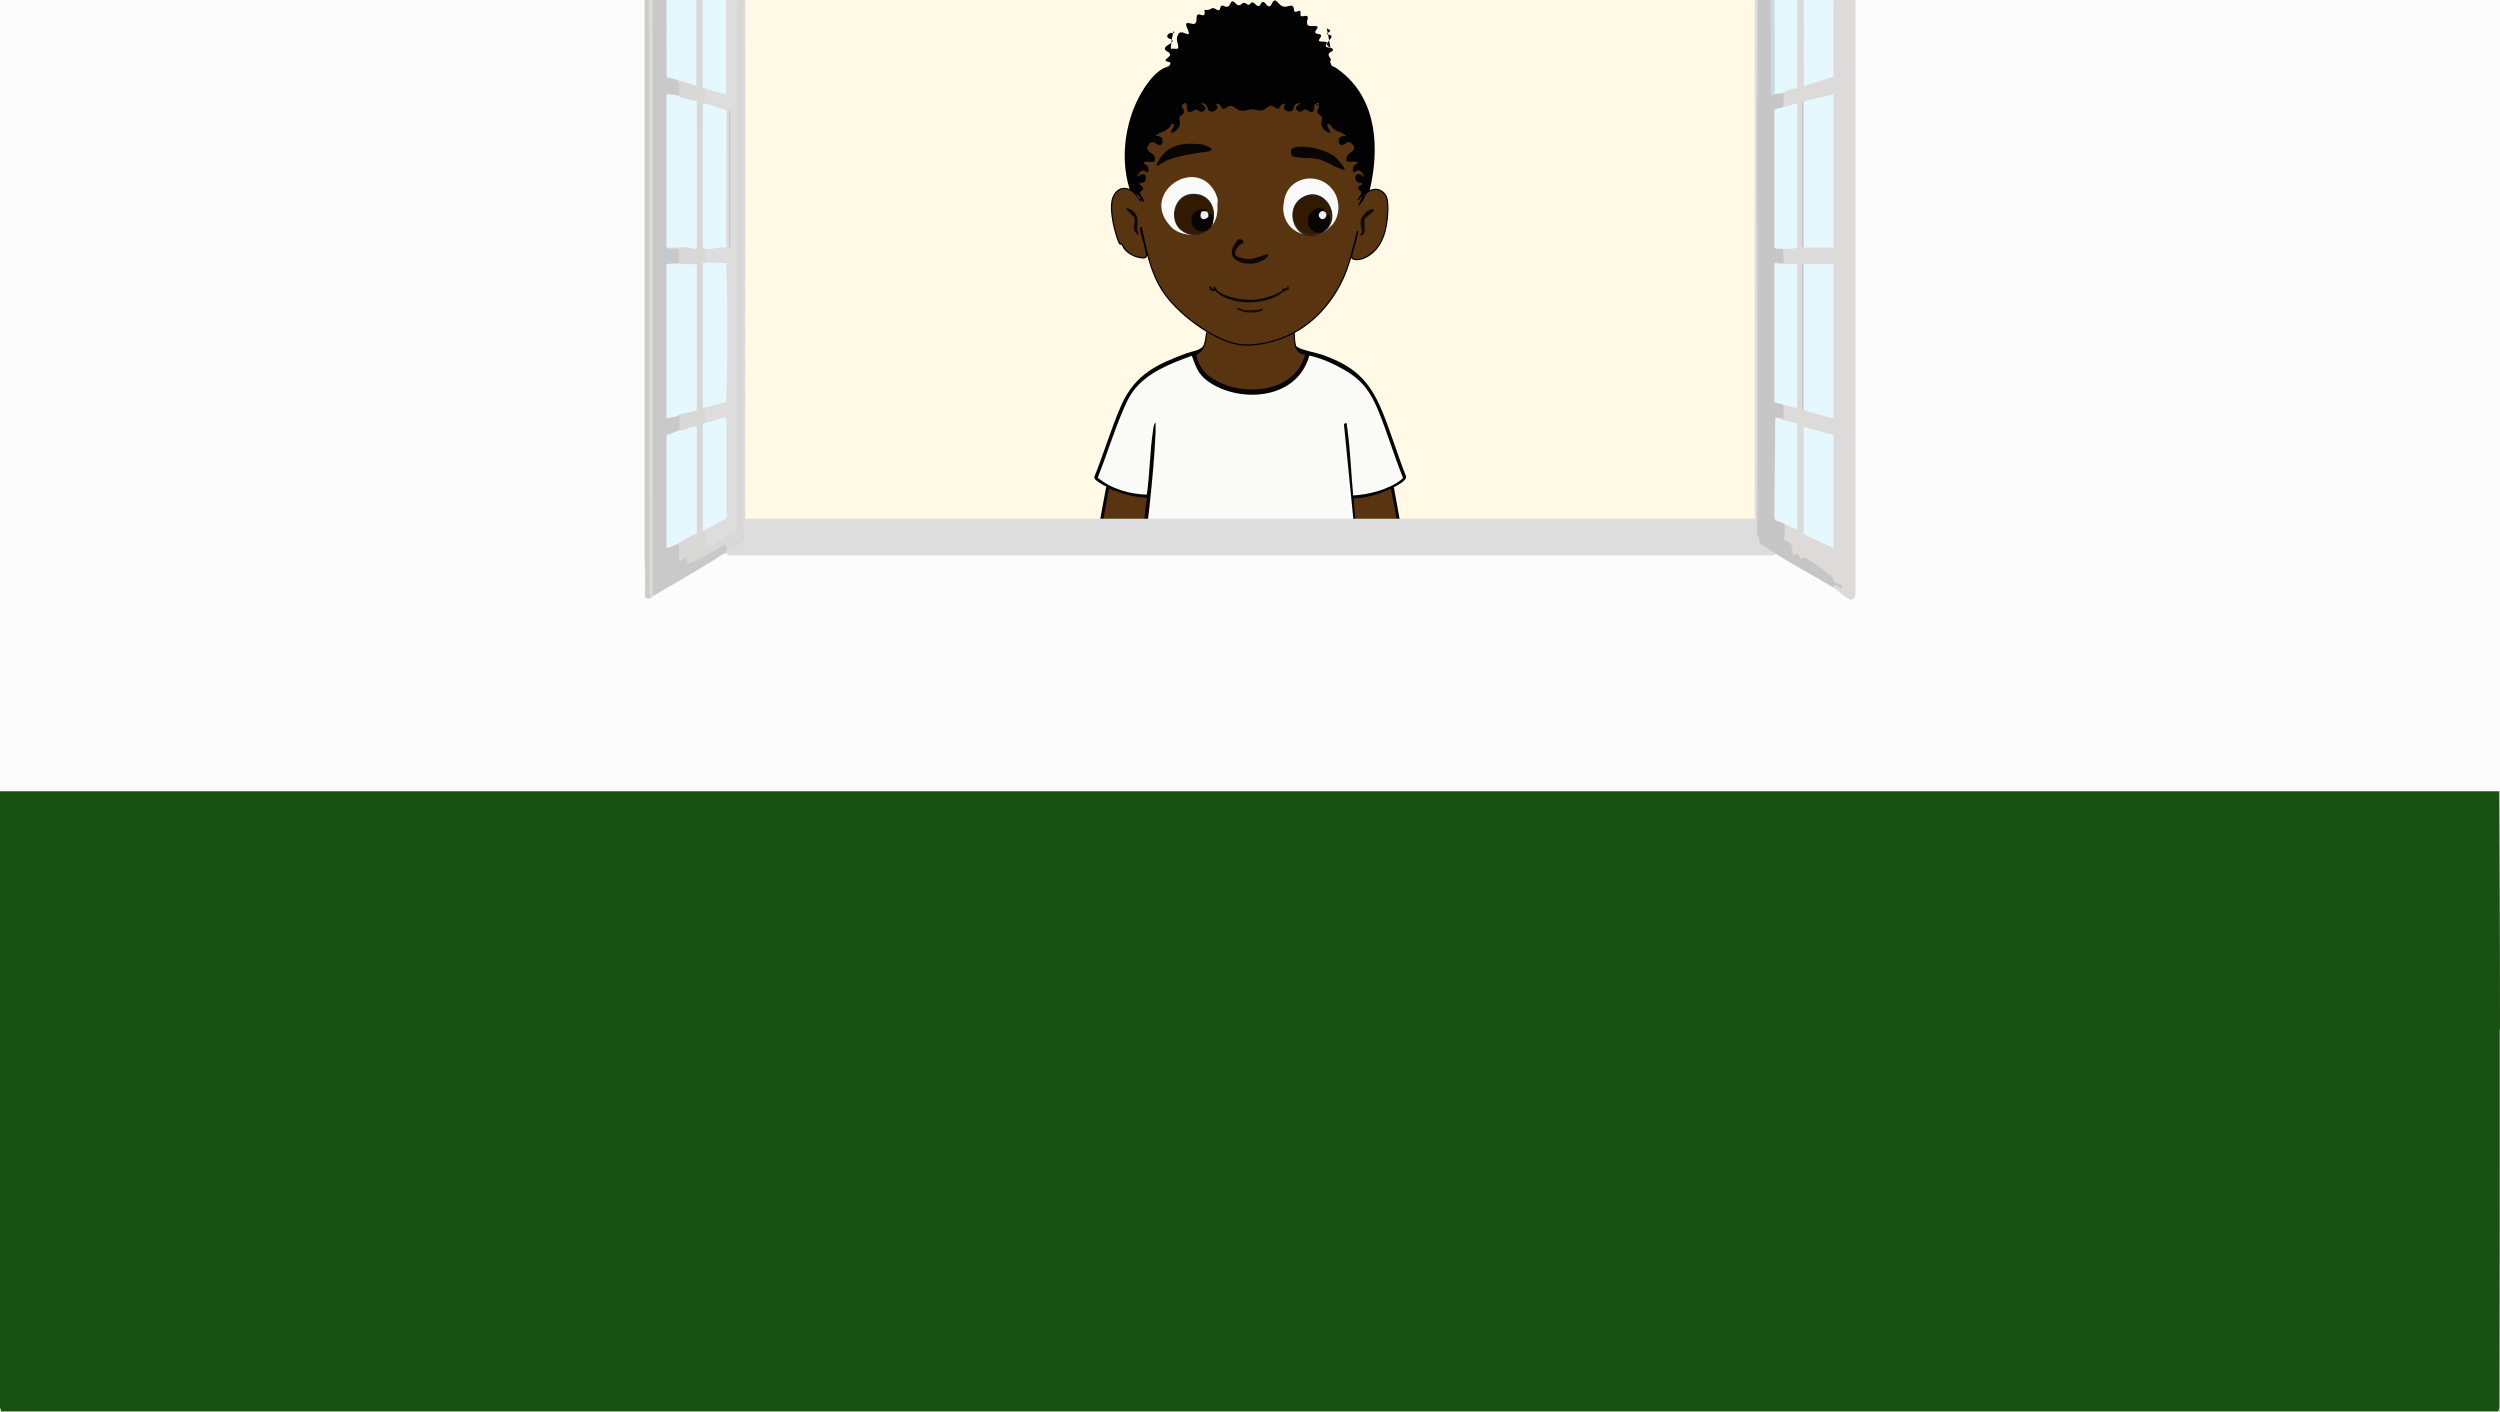
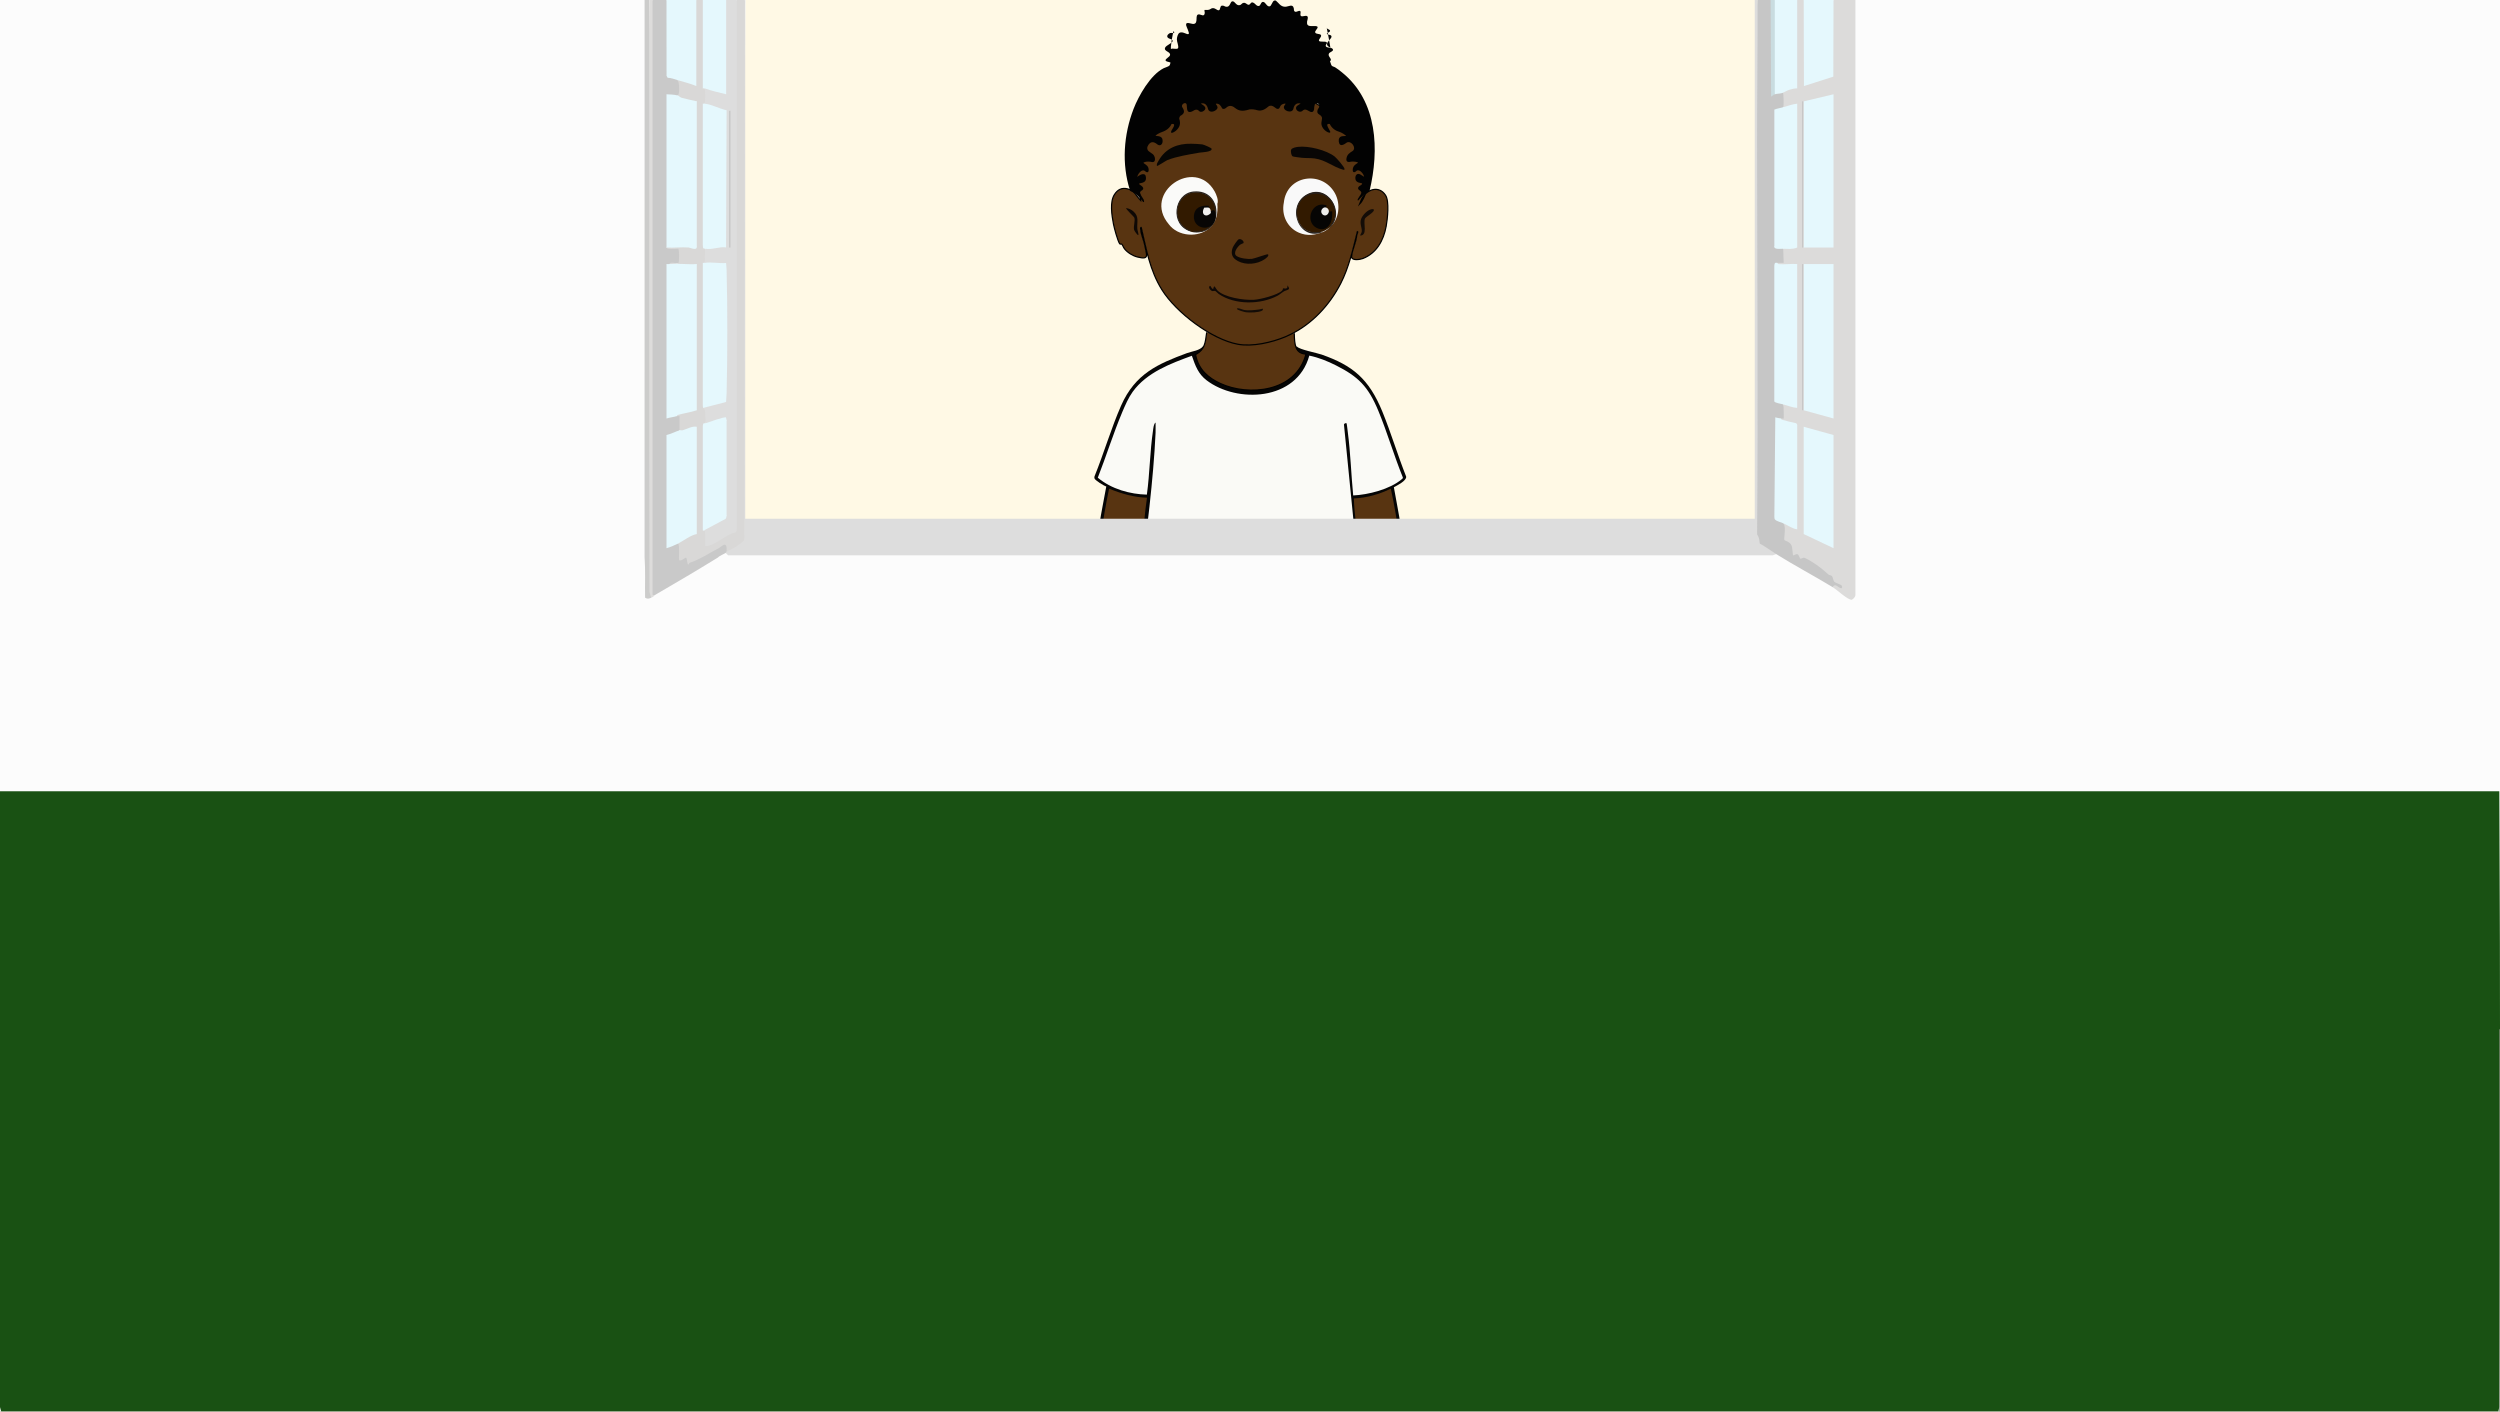
<svg xmlns="http://www.w3.org/2000/svg" id="Ebene_1" version="1.1" viewBox="0 0 2034.72 1149.12">
  <defs>
    <style>
      .st0 {
        fill: #0e0806;
      }

      .st1 {
        fill: #27201b;
      }

      .st2, .st3 {
        fill: #583411;
      }

      .st4 {
        fill: #090605;
      }

      .st5 {
        fill: #cccccb;
      }

      .st6 {
        fill: #848d79;
      }

      .st7 {
        fill: #fafaf6;
      }

      .st8 {
        fill: #130c07;
      }

      .st9 {
        fill: #fcfcfc;
      }

      .st10 {
        fill: #c9dce0;
      }

      .st11 {
        fill: #080808;
      }

      .st12 {
        fill: #0d0805;
      }

      .st13 {
        fill: #d9d8d7;
      }

      .st14 {
        fill: #f1efee;
      }

      .st15 {
        fill: #080605;
      }

      .st3 {
        stroke: #000;
        stroke-miterlimit: 10;
      }

      .st16 {
        fill: #29221d;
      }

      .st17 {
        fill: #020202;
      }

      .st18 {
        fill: #c9c9c9;
      }

      .st19 {
        fill: #070604;
      }

      .st20 {
        fill: #060504;
      }

      .st21 {
        fill: #050505;
      }

      .st22 {
        fill: #eeeeec;
      }

      .st23 {
        fill: #dddcdb;
      }

      .st24 {
        fill: #bbbbba;
      }

      .st25 {
        fill: #f9f9f9;
      }

      .st26 {
        fill: #cac8bb;
      }

      .st27 {
        fill: #195113;
      }

      .st28 {
        fill: #fff9e5;
      }

      .st29 {
        fill: #493e36;
      }

      .st30 {
        fill: #ddd;
      }

      .st31 {
        fill: #0e0805;
      }

      .st32 {
        fill: #385b77;
      }

      .st33 {
        fill: #fafaf9;
      }

      .st34 {
        fill: #e5f8fd;
      }

      .st35 {
        fill: #c6c6c6;
      }

      .st36 {
        fill: #321a00;
      }

      .st37 {
        fill: #cb050b;
      }

      .st38 {
        fill: #dcdbda;
      }

      .st39 {
        fill: #bebebe;
      }
    </style>
  </defs>
  <rect class="st9" y="0" width="2034.72" height="810.01" />
  <path class="st28" d="M1434.17-.04l3,.92v420.1l-3,1.2-1.44,1.92h-824.07l-1.88-1.92c-.83-.1-1.47-.2-1.47-.3-.25-138.9.09-283.28,1.47-421.92h827.39,0Z" />
  <g>
    <g>
      <path class="st21" d="M1055.6,282.07c2.01,2.49,16,5.07,20.19,6.55,25,8.84,38.3,19.47,49.32,46.45,7.05,17.25,12.47,35.48,19.35,52.82.46,3.41-7.47,7.25-10.01,8.67,1.93,10.83,4.11,21.78,5.8,32.77,4.5,29.25,6.35,59.38,11.09,88.44,3.89,23.85,12.38,51.17.26,74.12-3.62,6.85-5.23,6.59-10.47,10.2-1.47,1.01-2.56,3.28-4.76,4.41-3.27,1.68-4.16.45-6.61.79-.85.12-2.98,2.29-4.44,2.64-3.4.8-5.76-.22-5.58-4.42.34-7.93,6.87-20.75,7.6-29.4v-13.16l-3.32,12.47c-1.88,3.65-6.6,11.73-10.5,12.04-7.77.62-2.41-11.62-1.5-15.81,2.5-11.58,1.18-22.84,4.47-34.12,1.3-4.44,4.7-10.02,4.68-14.56-.02-3.47-1.62-9.49-2.33-13.15-2.92-15.01-6.81-30.43-10.2-45.39-.16-.7.03-1.99-.8-1.84l3.81,37.66c.68,3.57-9.11,5.5-9.26,6.15-.15,9.96.31,19.98.06,29.94-.16,6.23-.85,12.73-1.1,18.95-2.57,63.3-7.68,126.52-11.93,189.68-.04,3.06-9.09,5-9.23,5.58.37,1.71-.45,7.03.13,8.09.17.31,4.23,1.8,5.16,2.42,1.15.76,4.43,3.42,5.3,4.42,1.7,1.97,2.95,6.6,4.1,7.61,1.54,1.35,6.54,3.51,8.91,5.22,7.61,5.5,16.39,14.18,18.13,24.49.24,2.03.21,4.08,0,6.12-2.88,20.56-24.72,22.55-39.72,20.11-15.62-2.54-42.04-16.14-48.08-33.77-2.48-7.24-.48-20.02,2.16-27.14,1.08-2.9,4.97-8.77,5.4-10.42.28-1.08.3-4.85.11-5.99-.5-3.09-8.45-2.57-9.19-6.75-3.01-60.91-6.92-121.64-11.93-182.34-.38-4.56-.14-9.77-1.05-14.11-.49-.38-4.22-.45-4.37-.27-.16.19-.48,4.38-.53,5.21-4.56,64-9.6,127.98-13.03,192.11,0,3.1-9.07,5.01-9.21,5.61-1.33,5.55,2.66,9.15,4.46,13.9,2.95,7.78,3.41,14.67,3.15,23.06-.44,6.34-3.68,4.94-3.25-.61l-.77-1.48c1.19-6.53-.51-13.18-2.62-19.24-1.76,6.91-12.97,14.32-18.68,10.31-7.08-10.31-21.7-21.46-30.08-6.63,6.87.56,13.62,3.3,18.51,9.24,8.57,13.07-5.28,4.16-9.54-.19-5.51-3.61-12.16-3.93-17.64-.08l-1.46-.5c-1.39-.55-1.21-1.77.54-3.67,1.23-.88,2.99-1.34,4.07-2.44,3.34-3.38,3.75-8.34,8.9-11.36,1.02-.6,5.22-1.92,5.37-2.19.56-1-.28-7.01.11-8.74-1.76-.8-7.42-2.22-8.55-3.57-.61-.73-1.06-5.98-1.22-7.5-3.13-29.29-3.57-59.83-5.43-89.33-2.51-39.96-5.92-79.95-7.06-119.92-.75-6.61,1.08-16.49.03-22.67-.33-1.92-2.75-1.88-4.16-2.64-1.77-.95-4.96-2.31-5.09-4.68l4.37-35.82-11,47.84c-4.83,12.75,3.06,20.95,4.9,32.79,1.37,8.81.38,16.1,2.47,25.36.81,3.61,5.11,13.69,1.7,16.34-5.3,4.11-12.83-8.98-14.41-13.6l-2.6-10.21v11.32c0,8.44,7.03,22.18,7.59,30.6.31,4.64-1.79,5.85-5.67,5.15-1.96-.35-3.4-2.43-4.57-2.7-.83-.19-2.03.44-3.05.35-3.03-.27-4.52-2.06-6.89-3.73-5.38-3.8-9.11-6.35-12.43-13.05-12.08-24.4-1.5-56.2,2.17-81.59,3.92-27.11,5.83-54.62,10.01-81.71,1.64-10.62,3.85-21.17,5.73-31.65-1.85-.45-9.23-5.03-9.62-6.61-.13-.52-.1-1.03.02-1.55,7.59-18.72,13.57-39.22,21.64-57.6,11.52-26.21,30.29-34.09,53.65-42.78,4.37-1.62,10.38-1.88,13.41-5.95" />
      <path class="st7" d="M1065.66,289.44h0c7.54,1.53,14.85,4.49,21.82,8.02,17.82,9.01,26.05,16.88,34.38,37.02,7.23,17.48,12.73,36.44,19.88,54.03.19.81-.4,1.12-.88,1.53-9.67,8.27-27.54,12.67-39.51,13.2-1.67-17.06-2.16-34.67-4.41-51.62-.14-1.04-.77-6.88-1.01-7.13-.32-.34-1.94.08-2.11.97l15.39,155.11c-15.62,7.84-34.39,11.54-51.46,13.43-35.44,3.92-82.08,3.41-116.59-6.53-2.57-.74-14.49-4.54-15.81-5.99-.66-.73-.58-1.5-.55-2.43.24-7.71,2.78-18.89,3.73-27.05,4.55-38.94,10.2-80.78,11.98-119.86.12-2.74-.07-5.52,0-8.25-1.58,1.14-1.79,4.5-2.09,6.51-2.54,17.2-2.62,34.94-5,52.17-13.71-.32-28.83-4.51-39.93-13.78,6.85-17.47,12.61-36.04,19.86-53.26,2.37-5.62,5.06-11.83,8.54-16.66,11.48-15.91,31.45-23.19,48.16-29.32,2.83,8.3,5.26,14.82,11.99,19.97,24.56,18.77,73.38,17.11,83.58-20.06l.04-.02h0Z" />
      <path class="st32" d="M1100.82,507.24h0c-.69,11.5-.59,23.08-1.06,34.6-2.18,53.71-5.87,109.08-9.77,162.74-.97,13.37-2.24,26.76-3.5,40.1-15.88,7.64-34.99,7.32-51.08.48-1.88-19.76-2.21-39.7-3.35-59.54-2.61-45.15-6.87-90.17-9.72-135.27-.05-.82-.31-1.39-.56-2.11,2.01.07,14.04-.52,14.07-2.76.02-2.06-7.7-.31-8.9-.28-5.2.14-11.13.29-16.29,0-1.67-.09-8.55-2.11-8.91-.32-.65,3.22,11.4,2.62,11.38,3.67l-14.03,195.88c-.73,1.79-5.16,3.2-6.99,3.73-13.85,4.05-31.33,2.62-44.72-2.82-1.46-10.35-2.28-21.07-3.04-31.58-1.41-19.54-2.01-39.18-3.26-58.73-3.16-49.26-7.29-98.4-7.57-147.79,15.8,5.33,32.51,8.48,49,9.78,23.96,1.89,50.29,1.97,74.17-.61,14.92-1.61,29.7-4.81,44.13-9.17h0Z" />
      <path class="st2" d="M933.52,405.06h0c-1.91,12.15-2.38,24.63-4.58,36.73-4.29,23.57-11.93,47.43-16.16,71.08-2.58,14.42-.48,12.56,3.28,24.83,3.46,11.28,1.75,20.79,3.97,31.62.73,3.54,2.63,7.76,3.08,11.21,1.32,10.32-7.23-1.07-8.97-4.55-2.77-5.56-2.81-11.09-4.59-16.84-1.55-5.01-3.55-4.86-4.12.51-1.73,16.4,3.27,30.53,7.51,45.89.15,3.39-2.93,1.85-4.61.87-8.8-5.17-14.03-30.49-14.88-41.01-.2-.17-1.21.88-1.36,1.24-.46,1.16.66,9.17.98,11.12,1.59,9.57,5.09,18.59,9.59,26.79-4.04.44-7.35-3.92-9.43-7.39-5.65-9.47-6.53-21.9-7.36-32.99-1.98-2.52-1.66,8.05-1.61,8.86.47,7.74,2.85,16.66,5.95,23.56-1.19.33-1.2-.77-1.73-1.4-17.39-20.59-5.3-58.28-1.67-82.3,3.72-24.65,5.38-50.17,8.91-74.99,1.92-13.49,4.18-26.9,6.95-40.19,9.9,4.05,20.24,7.1,30.86,7.35h-.01Z" />
      <path class="st2" d="M1144.69,596.59h0c2.18-6.29,4.32-12.73,5.25-19.45.33-2.35,1.44-11.6.15-12.98-.92-.99-.91.23-1.09.89-1.04,3.79-.97,10.05-1.78,14.52-1.4,7.69-4.6,18.34-10.39,23.14-1.38,1.14-3.41,2.5-5.14,1.54,6.98-10.76,10.89-24.87,10.82-38.25-.81-.17-1.23.2-1.51,1.04-.97,2.87-1.42,10.03-2.32,13.9-1.66,7.19-6.54,21.94-12.57,25.56-.95.57-3.77,1.9-4.12.14,2.91-13.32,8.69-26.96,8.1-40.98-.09-2.23-1-14.3-3.93-8.67-4.21,8.08-1.53,17.96-10.16,25.85-1.73,1.58-4.18,3.36-4.27-.6-.08-3.17,3.6-12.63,4.2-17.22,1.38-10.44.14-17.88,3.43-28.55,4.04-13.09,5.06-10.73,2.31-25.55-6.01-32.41-16.34-62.34-19.22-95.77-.27-3.13-.47-6.34-.55-9.48,10.25-.39,20.65-3.35,30.06-7.94,3.01,13.64,5.24,27.51,7.21,41.4,3.96,27.86,5.78,56.56,10.55,84.16.94,5.45,2.56,10.88,3.46,16.28,3.06,18.26,4.66,43.36-8.5,57.03h.01Z" />
      <path class="st3" d="M1053.39,271.18c.18,9.42.76,16.53,9.55,16.99-8.16,31.26-46.92,34.52-69.68,23.97-9.55-4.43-17.76-11.05-20.14-23.14-.25-1.27.15-.5.72-.85,6.5-3.87,7.16-8.55,8.29-17.67" />
      <path class="st37" d="M1077.68,270.51" />
      <path class="st37" d="M1078.82,267.96" />
      <path class="st11" d="M1065.21,286.5c-2.91-.28-6.34.61-9.09-.48,3.12,0,6.16.32,9.09.48Z" />
      <path class="st3" d="M1046.12,274.12h0c-11.2,4.67-26.85,8.24-38.72,6.04-21.16-3.92-50.08-25.61-61.75-44.36-9.88-15.88-12.53-32.63-16.82-50.71-.78-.12-.49,1.13-.44,1.65.36,4.59,2.75,9.14,3.49,13.68,1.13,6.89,4.1,11.35-6.15,8.73-3.9-1-7.99-3.51-10.52-6.69-.79-.99-1.53-3.03-2.07-3.59-.64-.66-1.4.15-1.8-.42-1.65-2.35-4.49-12.9-5.1-16.12-1.33-7.03-3.12-18,.85-24.06,2.63-4.02,5.99-5.71,10.56-4.55,6.01,1.53,6.83,5.45,10.73,9.47-1.2-19.08-15.67-13.82-3.98-27.47,4.2-4.91,16.3-35.61,20.32-40.64,7.41-9.27,30-16.45,36.18-26.65,9.07,7.43,80.69,10.04,90.74,16.05,21.61,12.93,9.19,15.1,31.51,26.21,17.04,8.48,12.37,46.53,3.43,55.35l1.57-3.82c3.85-7.99,13.97-11.8,19.53-3.28,3.18,4.87,1.58,19.35.5,25.22-2.14,11.65-7.9,21.99-19.03,26.25-2.1.81-9.34,2.1-9.09-1.68.33-5.17,3.74-11.56,4.15-17.22.05-.64,1.39-2.95.56-3.09-3.5,14.1-6.96,29.36-13.56,42.22-9.11,17.74-23.39,33.09-40.99,41.58-1.2.58-2.93,1.42-4.09,1.9h-.01Z" />
      <path class="st4" d="M1056.48,119.52h0c8.31-1,23.14,2.59,29.87,7.95,1.45,1.15,8.18,8.68,7.96,10.23-.12.82-.76.51-1.25.38-8.21-2.24-14.1-7.91-23.12-9.12-3.2-.43-7.13-.19-10.4-.54-1.25-.13-6.88-.8-7.51-1.18-1.12-.69-1.74-4.18-1.14-5.48.68-1.47,4.15-2.06,5.59-2.23h0Z" />
      <path class="st19" d="M941.56,135.09h.01c-.32-1.79.63-2.99,1.45-4.43,5.74-10.12,15.57-13.94,26.52-13.68,2.39.06,6.8.21,9.03.54,1.1.16,7.37,2.77,7.54,3.54.6,2.73-8.1,2.87-9.71,3.15-7.95,1.38-19.03,3.12-26.4,6.15-1.08.45-8.12,5.11-8.44,4.73h0Z" />
      <path class="st12" d="M1012,197.9h0c-.08.12-1.99.74-2.67,1.26-2.19,1.69-6.13,6.94-2.92,9.19,2.75,1.93,9.29,2.72,12.55,2.33,2.15-.26,12.59-4.19,13.07-3.69,1.19,1.26-1.98,3.46-2.76,4.01-6.04,4.16-15.35,4.96-21.79,1.47-4.41-2.39-6.02-5.62-4.3-10.71.45-1.32,4.02-6.75,5.09-7.07,2.09-.63,4.61,1.92,3.73,3.21h0Z" />
      <path class="st8" d="M1117.94,170.33c1.82,1.9-6.39,6-7.04,7.63-1.53,3.83,2.49,13.6-3.87,13.8.16-1.34,1.27-2.11,1.33-3.61.12-2.93-1.93-6.2-.52-10.07,1.18-3.26,6.39-8.77,10.1-7.75h0Z" />
      <path class="st31" d="M926.56,191.27h.01c-.67.79-3.4-3.64-3.53-4.16-.76-3.09,1.16-7.68.11-10.11-.26-.61-7.21-7.12-6.58-7.62,1.99.15,4.37,1.31,5.87,2.65,4.98,4.44,2.74,8.58,3.22,14.24.14,1.7,1.01,3.26.9,5h0Z" />
      <path class="st29" d="M1082.49,185.09c-2.62,2.33-2.46,2.14-5.45,3.33,1.15-1.51,3.73-2.57,5-3.81l.45.48Z" />
    </g>
-     <path class="st17" d="M1038.31.41c2.47,1.95,3.89,5.13,7.71,5.09,2.79-.03,6.18-2.75,7,1.35.15.72-.06,1.98.71,2.52,1.43,1,3.47-1.28,4.51-.32.64.58.03,2.24.17,3.17.38,2.45,4.23-.28,5.61,1.05,1,.96-.11,3.18-.23,4.38-.5,4.79,3.6,3.24,7,3.56,3.62.34.17,2.98-.3,4.32-.93,2.68,4.19,1.58,4.68,3.09.56,1.74-2.31,3.33-1.61,4.65.56,1.07,4.73.24,5.9.95,1.29.78-.23,1.77-.41,2.5-.59,2.41,3.46,1.65,3.76,2.53.39,1.11-3.14-18.12-3.11-16.69.02,1.07,2.81,1.39,2.81,2.54s-2.86,1.72-2.61,2.52c.99.92,3.63.42,3.8,2.1s-3.73,4.11-3.65,6.33c.09,2.52,4.65,2.72,4.86,4.3s-2.56,1.92-3.27,3.18c-1.25,2.24,2.12,3.84,1.46,5.62-.16.42-.66.4-.63.69.02.21.96,2.89,1.09,3.15.59,1.18,1.97,1.17,3.07,1.8,1.63.94,3.89,2.76,5.39,3.95,29.52,23.65,30.52,63.64,22.7,96.41l.12.34c-3.79,1.77-6.65,4.5-9.22,7.6-1.24.28-.56-1.07-.18-1.71l2.11-3.27c.5-1.01.66-1.92-.39-2.7-1.87-1.22-2.63-2.33-.77-3.94,2.2-1.23,2.77-2.04,1.73-2.39-2.91-.39-5.09-1.27-5.02-4.35.05-2.3,1.6-4.11,4.12-2.71l3,1.88c-.22-2-3.46-6.52-5.98-5-2.04,2.08-3.63,1.53-3.23-1.32.37-2.62,2.03-3.74,4.21-5.07.05-.88-4.32-1.13-5.1-1-3.1.81-4.86.28-4.19-2.92.61-2.93,2.49-4.18,5.01-5.73,3.18-2.36-.87-8.42-4.59-6.95-2.65,1.9-6.21,4.15-6.74-.84-.25-2.33.68-4.06,3.36-4.27l2.39-.13c.81-.22-4.21-3.21-4.54-3.09-4.01-1.19-6.84-3.09-8.54-6.67-2.53-.37-2.28.86-1.58,2.47l1.92,3.62c.48,1.69-1.62.82-2.54.31-2.67-1.47-4.94-4.55-4.6-7.48l.48-3.2c.21-1.87-1.16-2.78-2.65-3.7-1.53-1.04-1.34-2.74-.64-4.18,1.99-2.2,1.34-5.35-2.17-4.69-.64,1.45-.96,3.05-.97,4.79-.27,1.67-1.1,2.85-3.1,2.13l-2.82-1.49c-1.8-.75-2.64-.21-3.91,1.03-2.68,1.65-6.77-1.83-3.94-4.42l2.82-1.83c-3.57-.89-5.43,1.39-5.93,4.41-1.27,4.23-9.25,1.3-7.47-2.48,1.05-1.31,1.99-2.49-.78-1.63-1.63.51-2.31,1.55-2.87,2.97-.51,1.13-1.62,1.42-2.71.8l-2.15-1.54c-1.24-.77-2.78-1.19-4.07-.32-2.66,2.25-5.49,4.24-9.38,3.22-2.09-.66-4.17-.86-6.25-.64-3.67,1.1-7.31,1.86-10.7-.42-3.07-2.52-5.48-3.68-8.7-.6-.91.63-2.26,1.04-3-.03-.93-1.9-2.1-3.75-4.72-3.65-.23,0-.34.16-.26.37,1.24,1.67,2.16,2.94.3,4.64-1.98,1.8-5.62,2.42-6.65-.52-.61-2.83-2.32-5.56-5.94-4.53,2.33,1.39,5.75,3.59,2.31,6-1.56,1.1-3.06.98-4.29-.52-.95-.75-2.14-.65-3.2-.17-3.61,2.35-5.6,2.03-5.97-.95l-.3-3.25c-.41-3.35-5.12-.45-3.6,1.84,1.98,3.01,2.1,5.12-1.54,7-.63.66-.97,1.57-.93,2.45,1.32,3.92.53,6.82-2.77,9.72-1.54,1.35-5.29,3.14-3.42-.41l1.56-2.68c.77-1.65.79-2.88-1.68-2.37-1.74,3.83-4.97,5.64-9.16,7.02-1.44.63-2.87,1.41-3.88,2.54,3.76.31,6.05.75,5.79,4.73-.14,2.11-1.81,3.91-4.07,2.4-2.56-2.15-5.12-3.05-7.4.1-1.33,1.84-1.55,4.17.56,5.59l3,2.15c1.83,1.42,3.03,6.83-.69,6.38-2.01-.43-4.44-.64-6.37.16-.81.34-.68.59-.06.99,1.99,1.29,3.54,2.44,3.69,4.93.17,2.89-1.59,2.66-3.4.97-2.56-1.45-5.58,3.06-5.9,5.03,2.51-2.07,7.06-4.18,7.13.91.04,3.19-2.18,3.78-5.07,4.34-.74.25-.7.45-.16.93,2.27,1.51,4.79,3.33,1.2,5.3-1.17.85-.93,1.88-.33,3,.88,1.28,1.69,2.57,2.44,3.91.27.67.9,2.42-.35,2.1-2.74-3.61-5.89-7.29-10.51-9.04l-.21-.4c-6.95-21.48-5.22-45.45,2.9-66.46,4.03-10.43,13.64-27.65,24.54-33.07,1.23-.61,3.92-1.29,4.62-2.12.6-.7.59-1.63.86-2.45-.94-.59-3.92-.65-4-1.83-.09-1.4,3.36-2.66,3.64-4.3.52-2.92-5.51-2.9-3.93-6.14.84-1.74,5.64-3.53,5.99-5,.6-2.49-4.85-1.45-4.29-4.56.14-.8,1.48-1.95,2.29-2.18,1.85-.55,4.29,1.14,3-1.55-.51-1.06-3.3,15.52-2.13,14.48.99-.87,5.15.77,5.65-.78.56-1.76-1.09-5.09-1.01-7.11.05-1.51.66-4.46,2.2-5.29,2.54-1.36,6.05,1.84,7.35,1.01,1.04-.66-1.91-5.97-2.05-7.2-.39-3.33,4.11-.89,5.94-.98,4.69-.23.62-7.81,4.51-7.78,1.71,0,4.4,2.4,4.75-1.21.05-.51-.55-2.44-.07-2.44h2.6c1.56,0,2.39-1.11,3.37-1.35,2.53-.62,4.11,2.04,5.6,1.64,1.36-.37.68-3.5,2.47-3.77,1.54-.22,2.08.71,3.32.9,3.6.57,3.19-4.22,5.18-4.41,2.24-.2,2.98,4.03,6.26,3.05.8-.24,1.23-1.06,1.89-1.44,2.44-1.39,3.6,1.34,5.13,1.21,1.78-.16,1.58-3.33,4.54-1.23,1.18.84,2.11,2.65,3.91,2.15,1.36-.39,1.47-3.48,3.35-3.26,2.03.24,2.85,3.97,5.2,3.64,1.63-.23,2.11-4.27,3.91-4.76h1.09v-.02s.01,0,.01,0Z" />
+     <path class="st17" d="M1038.31.41c2.47,1.95,3.89,5.13,7.71,5.09,2.79-.03,6.18-2.75,7,1.35.15.72-.06,1.98.71,2.52,1.43,1,3.47-1.28,4.51-.32.64.58.03,2.24.17,3.17.38,2.45,4.23-.28,5.61,1.05,1,.96-.11,3.18-.23,4.38-.5,4.79,3.6,3.24,7,3.56,3.62.34.17,2.98-.3,4.32-.93,2.68,4.19,1.58,4.68,3.09.56,1.74-2.31,3.33-1.61,4.65.56,1.07,4.73.24,5.9.95,1.29.78-.23,1.77-.41,2.5-.59,2.41,3.46,1.65,3.76,2.53.39,1.11-3.14-18.12-3.11-16.69.02,1.07,2.81,1.39,2.81,2.54s-2.86,1.72-2.61,2.52c.99.92,3.63.42,3.8,2.1s-3.73,4.11-3.65,6.33c.09,2.52,4.65,2.72,4.86,4.3s-2.56,1.92-3.27,3.18c-1.25,2.24,2.12,3.84,1.46,5.62-.16.42-.66.4-.63.69.02.21.96,2.89,1.09,3.15.59,1.18,1.97,1.17,3.07,1.8,1.63.94,3.89,2.76,5.39,3.95,29.52,23.65,30.52,63.64,22.7,96.41l.12.34c-3.79,1.77-6.65,4.5-9.22,7.6-1.24.28-.56-1.07-.18-1.71l2.11-3.27c.5-1.01.66-1.92-.39-2.7-1.87-1.22-2.63-2.33-.77-3.94,2.2-1.23,2.77-2.04,1.73-2.39-2.91-.39-5.09-1.27-5.02-4.35.05-2.3,1.6-4.11,4.12-2.71l3,1.88c-.22-2-3.46-6.52-5.98-5-2.04,2.08-3.63,1.53-3.23-1.32.37-2.62,2.03-3.74,4.21-5.07.05-.88-4.32-1.13-5.1-1-3.1.81-4.86.28-4.19-2.92.61-2.93,2.49-4.18,5.01-5.73,3.18-2.36-.87-8.42-4.59-6.95-2.65,1.9-6.21,4.15-6.74-.84-.25-2.33.68-4.06,3.36-4.27l2.39-.13c.81-.22-4.21-3.21-4.54-3.09-4.01-1.19-6.84-3.09-8.54-6.67-2.53-.37-2.28.86-1.58,2.47l1.92,3.62c.48,1.69-1.62.82-2.54.31-2.67-1.47-4.94-4.55-4.6-7.48l.48-3.2c.21-1.87-1.16-2.78-2.65-3.7-1.53-1.04-1.34-2.74-.64-4.18,1.99-2.2,1.34-5.35-2.17-4.69-.64,1.45-.96,3.05-.97,4.79-.27,1.67-1.1,2.85-3.1,2.13l-2.82-1.49c-1.8-.75-2.64-.21-3.91,1.03-2.68,1.65-6.77-1.83-3.94-4.42l2.82-1.83c-3.57-.89-5.43,1.39-5.93,4.41-1.27,4.23-9.25,1.3-7.47-2.48,1.05-1.31,1.99-2.49-.78-1.63-1.63.51-2.31,1.55-2.87,2.97-.51,1.13-1.62,1.42-2.71.8l-2.15-1.54c-1.24-.77-2.78-1.19-4.07-.32-2.66,2.25-5.49,4.24-9.38,3.22-2.09-.66-4.17-.86-6.25-.64-3.67,1.1-7.31,1.86-10.7-.42-3.07-2.52-5.48-3.68-8.7-.6-.91.63-2.26,1.04-3-.03-.93-1.9-2.1-3.75-4.72-3.65-.23,0-.34.16-.26.37,1.24,1.67,2.16,2.94.3,4.64-1.98,1.8-5.62,2.42-6.65-.52-.61-2.83-2.32-5.56-5.94-4.53,2.33,1.39,5.75,3.59,2.31,6-1.56,1.1-3.06.98-4.29-.52-.95-.75-2.14-.65-3.2-.17-3.61,2.35-5.6,2.03-5.97-.95l-.3-3.25c-.41-3.35-5.12-.45-3.6,1.84,1.98,3.01,2.1,5.12-1.54,7-.63.66-.97,1.57-.93,2.45,1.32,3.92.53,6.82-2.77,9.72-1.54,1.35-5.29,3.14-3.42-.41l1.56-2.68c.77-1.65.79-2.88-1.68-2.37-1.74,3.83-4.97,5.64-9.16,7.02-1.44.63-2.87,1.41-3.88,2.54,3.76.31,6.05.75,5.79,4.73-.14,2.11-1.81,3.91-4.07,2.4-2.56-2.15-5.12-3.05-7.4.1-1.33,1.84-1.55,4.17.56,5.59l3,2.15c1.83,1.42,3.03,6.83-.69,6.38-2.01-.43-4.44-.64-6.37.16-.81.34-.68.59-.06.99,1.99,1.29,3.54,2.44,3.69,4.93.17,2.89-1.59,2.66-3.4.97-2.56-1.45-5.58,3.06-5.9,5.03,2.51-2.07,7.06-4.18,7.13.91.04,3.19-2.18,3.78-5.07,4.34-.74.25-.7.45-.16.93,2.27,1.51,4.79,3.33,1.2,5.3-1.17.85-.93,1.88-.33,3,.88,1.28,1.69,2.57,2.44,3.91.27.67.9,2.42-.35,2.1-2.74-3.61-5.89-7.29-10.51-9.04l-.21-.4c-6.95-21.48-5.22-45.45,2.9-66.46,4.03-10.43,13.64-27.65,24.54-33.07,1.23-.61,3.92-1.29,4.62-2.12.6-.7.59-1.63.86-2.45-.94-.59-3.92-.65-4-1.83-.09-1.4,3.36-2.66,3.64-4.3.52-2.92-5.51-2.9-3.93-6.14.84-1.74,5.64-3.53,5.99-5,.6-2.49-4.85-1.45-4.29-4.56.14-.8,1.48-1.95,2.29-2.18,1.85-.55,4.29,1.14,3-1.55-.51-1.06-3.3,15.52-2.13,14.48.99-.87,5.15.77,5.65-.78.56-1.76-1.09-5.09-1.01-7.11.05-1.51.66-4.46,2.2-5.29,2.54-1.36,6.05,1.84,7.35,1.01,1.04-.66-1.91-5.97-2.05-7.2-.39-3.33,4.11-.89,5.94-.98,4.69-.23.62-7.81,4.51-7.78,1.71,0,4.4,2.4,4.75-1.21.05-.51-.55-2.44-.07-2.44h2.6c1.56,0,2.39-1.11,3.37-1.35,2.53-.62,4.11,2.04,5.6,1.64,1.36-.37.68-3.5,2.47-3.77,1.54-.22,2.08.71,3.32.9,3.6.57,3.19-4.22,5.18-4.41,2.24-.2,2.98,4.03,6.26,3.05.8-.24,1.23-1.06,1.89-1.44,2.44-1.39,3.6,1.34,5.13,1.21,1.78-.16,1.58-3.33,4.54-1.23,1.18.84,2.11,2.65,3.91,2.15,1.36-.39,1.47-3.48,3.35-3.26,2.03.24,2.85,3.97,5.2,3.64,1.63-.23,2.11-4.27,3.91-4.76h1.09v-.02h.01Z" />
  </g>
  <rect class="st9" x="12" y="444.32" width="2014" height="365.69" />
  <path class="st27" d="M2034.16,644.01c.84,163.3.84,336.77,0,500.93l-.93,4.62H1.14l-1.22-4.62v-500.93h2034.24Z" />
  <path class="st26" d="M2034.16,1148.6c.27-.84.59-.83.96,0v.96H-.08v-.96h2034.24Z" />
  <polygon class="st6" points="2035.12 1148.6 2034.16 1148.6 2034.16 1124.61 2034.16 1100.62 2034.16 1045.92 2034.16 837.69 2035.12 837.69 2035.12 1148.6" />
  <g>
    <path class="st38" d="M1468.01-.04l.76.88.19,66.64c7.44-1.93,14.89-4.18,22.37-6.76l.19-59.61.76-1.14h17.82v484.13c.15,1.96-2.66,4.12-3.16,4.07-3.67-.31-11.44-7.91-15.43-10.32-.2-1.9.02-2.59.72-2.95-1.15-4.13-1.85-5.14-3.91-5.18-6.53-5.84-13.21-10.99-20.04-13.88-2.53,1.47-3.55.54-5.53-2.95-3.08,2.45-4.72.13-4.93-6.98-1.81-2.44-3.83-4.18-6.05-5.23l-.34-2.27c.46-4.35.45-8.16.28-12.38l1.3-1.28c1.92.43,6.79,2.63,8.6,3.97.45.34.79,1.23,1.1,2.11l-.76-.66v-83.11l.76-1.16c-2.33,1.01-12.84-1.61-13.23-3-.17-.62-.11-1.51-.04-2.28-.07-1.57.47-2.32,1.6-2.24-.32-3.94-.22-7.03.3-9.28,2.75-1.78,6.93-.52,9.9.8.57.25,1.04,1.18,1.48,2.08l-.76-.66v-115.24l.76-1.17c-2.2,2.37-15.47,3.28-16.18,1.31-.21-.58-.19-1.48-.13-2.27l.33-1.92,4.15-.11c-.46-4.43-.32-7.59.45-9.49l1.2-1.87c2.02-.55,6.93-.91,8.92-.56.47.08.88.77,1.26,1.47l-.76-.66v-115.24l.76-1.17c-3.29,3.36-7.94,4.91-11.38,2.88l-.51-1.44c.17-3.38.27-7.25-.62-10.07l.92-2.28c3.57-1.94,7.18-3.09,10.84-3.68V1.11l.76-1.15h5.31-.03,0Z" />
    <path class="st30" d="M606.54-.04v422.22h821.65V-.04h2.28l.52,6.75c.07,133.92.08,268.46.02,403.64l-.29,24.04c1.04.06,2.28,4.46,1.9,6.62,3.69,1.54,7.37,4.07,10.98,6.67.37.26.71.79,1.05,1.34s.68,1.24.99,1.95l-2.83,1.01-850.14.02-2.06-1.98c-.39-2.45-.04-2.64.76-.96l.52-1.63c4.54-2.54,8.92-5.6,13.16-9.19l.36-437.08.76-1.2h.38-.01Z" />
    <path class="st35" d="M1441.09-.04l.76.64.37,75.46c1.03-1.2,1.79-.98,2.28.67.83-3.33,4.57-3.6,5.69-.96.29.1.99-.29,1.11.05.22.62.7,10.05.03,11.46-1.74,3.48-5.18,4.1-7.21,1.92l.76.66v109.97l-.76,1.16c2.16-.47,4.4-.63,6.73-.47l.48,1.91.38,11.52h-5.31c-.26,1.1-.77,1.97-1.53,2.62v108.85l6.07,1.66.39,2.02c.48,1.61.55,11.12.38,11.52-.13.31-1.81-.22-2.28,0-1.02,1.57-2.3,2.12-3.82,1.63l-.75,78.79c2.12,1.36,4.28,2.32,6.5,2.88l.35,2.11c2.07,3.66.05,11.48.56,13.46.18.71,5.19,1.21,6.19,5.44.31,1.3.65,6.54.87,6.93.33.6,2.54-1.2,3.54-.85,1.29.46,1.77,3.29,2.38,3.65.69.4,2.2-1.25,3.63-.59,6.4,2.97,13.14,7.83,19.3,13.53.92.85,2.03.32,2.88,1.34.8.95.88,3.49,1.97,4.61s5.57,2.06,6.08,3.34c.36.91.09,2.01-.56,1.91-2.53-.39-4.78-4.66-7.02-.96-15.26-9.24-30.66-17.35-45.89-26.87-4.46-2.79-8.9-6.13-13.41-8.58-.38-4.07-.75-5.31-2.15-7.45.88-106.66.05-213.63-.01-320.26-.02-38.29.54-76.43.4-114.72h10.62Z" />
    <path class="st18" d="M542.45-.04l.76.88.05,59.73c2.22,1.09,4.6,1.87,7.14,2.35l1.15,2.29c2.66.66,2.88,13.72,0,12.47l-1.54,1.59c-2.31-.69-4.57-.68-6.8.03v120.98l-.76,1.18c3.08.63,6.17.77,9.28.44,2.23-1.25,2.15,10.15,1.07,12.18-2.7.04-5.39.31-8.07.82-.31,1.25-.81,2.11-1.52,2.57v120.56c2,.01,4-.28,6.01-.87l1.58,1.52c.76-.45,2.4-1.29,2.94-.08.19.42.48,11.91-.66,11.6-2.83,4-7.54,6.24-10.62,3.84l.76.67v90.28l-.76,1.17c2.67-3.75,6.5-5.34,9.48-3.84,1.16-.35,1.67,1.49,1.55,5.53-.43,5.58-.03,7.6,1.21,6.07,2.96-3.27,4.82-2.13,5.59,3.42,9.74-4.87,19.42-10.16,29.04-15.88,2-1.02,4.05,4.56,2.05,7.58-.34.21-.61.87-.76.96-1.75,1.08-3.56,1.79-5.31,2.88l-1.14.96c-17.15,10.6-34.37,20.68-51.58,30.71-1.41,1.14-2.17.65-2.28-1.48V1.15l.77-1.2h11.38-.01Z" />
    <path class="st13" d="M572.03-.04l.76.88v68.58l.76,2.51c1.75.74,1.63,11.93,0,12.47l-.76,2.59-.02,112.71c.4.71.78,1.62,1.16,2.73,1.18,1.04.81,10.71-.38,11.52l-.76,2.58-.02,113.16-.36,2.3c2.53-1.08,3.25,8.92,1.9,12.47.02,1.77-.47,2.43-1.49,1.98-.06,29.46-.08,57.9-.03,85.35,1.69-.85,2.34,2.68,1.94,10.57,2.1.22,4.26-.8,6.36-1.84,6.04-3.64,11.99-7.01,17.86-10.1V1.16l.76-1.2h6.45l-.38,438.07c0,1.3-.24,1.65-.63,2.24-.58.87-4.5,3.55-5.52,4.26-2.71,1.89-5.54,2.83-8.26,4.53.74-9.91-4.04-4.17-5.99-3.16-8.03,4.2-16.24,9.69-24.09,12.15-.37.12-.77,1.63-1.17,1.5-.85-.3-.94-5.09-1.61-5.62-.73-.57-4.48,3.52-5.83,1.85-.34-.85.67-11.69-.76-13.44l1.15-2.57c2.18-1.71,11.9-7.78,13.3-6.23.26.29.49.69.73,1.13l-.76-.67v-85.49l.76-1.17-1.04,1.8c-4.22,1.08-8.4,2.06-12.55,2.93l-.45-1.85v-11.52h-2.28c-.13-.68-.25-1.52-.09-2.09.51-1.83,14.09-4.35,16.4-2.7l-.76-.66v-117.16l.76-1.17-1.31,1.35c-6.08,1-12.3.71-18.43.4-.44-.02-.88-.28-1.32-.57s-.89-.72-1.32-1.18c1.39-2.72,6.55.46,7.53-1.09.57-.91.57-9.14.09-10.82-.57-2.03-8.52,1.09-9.9-1.52.4-.47.79-.91,1.2-1.22s.8-.58,1.2-.61c7.45-.58,15.13-.55,22.25,1.35l-.76-.66v-116.68l.76-1.17c-4.92,1.84-10.44.43-15.12-2.64l-.43-2.16c1.86-.52,1.43-11,0-12.47.43-.37.87-.7,1.32-.9s.88-.38,1.29-.27c3.94,1.07,7.89,2.18,11.8,3.81V1.12l.76-1.16h5.33Z" />
    <path class="st30" d="M599.71-.04v430.38c-.07,1.97-.73,2.74-1.43,3.11-7.04,1.3-15.44,9.73-22.27,10.84-.7.11-1.41-.1-2.1-.03-.08-2.55.27-10.91-.44-12.35-.21-.43-.55,0-.7-.13l.18-2.06c6.23-3.27,12.37-6.58,18.4-9.94-.3-.08-.75-.36-.76-.89-.24-24.62-.24-51.05,0-75.69l.76-1.15c-1.07-.44-2.2-.47-3.39-.07l-13.12,4.23-.56-1.76c-.08-2.82-.18-7.94-.63-10.35-.28-1.53-.9-1.14-1.26-2.13l.27-2,17.52-4.57c.65-1.04.85-28.16.88-32.68.19-25.65.02-52.65-.45-77.29-5.01.55-10.31.9-15.36.23-.63-.08-1.2-.93-1.73-1.72l.38-11.52,1.33-1.74c5.01-.17,9.99-.8,14.94-1.91l.41-107.26-15.6-4.99-1.46-2.13c.45-3.93.71-8.64,0-12.47.98-.57,1.98-1.15,2.99-.93l13.7,3.58V1.12l.76-1.16h8.74,0Z" />
    <path class="st5" d="M528.41-.04l.52,26.76c.21,151.53.33,303.07.38,454.61.85,1.44,1.06,3.15.62,5.15-1.86.84-2.98,1.23-4.91-.05-.21-10.98.38-22.18-.41-33.02l.02-453.45h3.79-.01Z" />
    <polygon class="st34" points="1492.28 -.04 1492.12 62.39 1468.21 70.03 1468.01 -.04 1492.28 -.04" />
    <path class="st34" d="M566.72-.04v70.05c-5.03-2.03-10.12-3.27-15.17-4.79-2.7-.81-5.42-1.89-8.16-1.91l-.89-1.58-.05-61.76h24.27,0Z" />
    <path class="st34" d="M590.99-.04v76.77c-5.81-1.43-11.67-2.73-17.45-4.8-.48-.17-1.03.13-1.52,0V-.04h18.97Z" />
    <path class="st34" d="M1462.7-.04v71.97c-2.05,0-4.17.43-6.21,1.08s-4.23,2.09-6.3,2.76c-1.75.56-3.92.38-5.69.96l-.76-.89V1.12l.76-1.16s18.2,0,18.2,0Z" />
    <path class="st23" d="M531.07-.04v484.04l1.52.56c-.66,1.24-1.83,1.54-2.65,1.92l-1.34-4.77c-.43-160.49-.06-321.19-.18-481.75h2.65Z" />
    <path class="st10" d="M1444.5-.04v76.77c-.87.28-2.14,1.35-3.03,1.92l-.38-78.69s3.41,0,3.41,0Z" />
    <path class="st30" d="M585.3,452.89c-.19.12-.64.65-1.14.96l1.14-.96Z" />
    <polygon class="st34" points="1492.28 76.73 1492.28 201.48 1468.01 201.48 1468.01 82.49 1492.28 76.73" />
    <polygon class="st34" points="1492.28 214.91 1492.28 340.62 1468.01 333.9 1468.01 214.91 1492.28 214.91" />
    <polygon class="st34" points="1492.28 354.05 1492.28 446.17 1468.01 434.66 1468.01 347.33 1492.28 354.05" />
    <path class="st34" d="M1451.33,87.28c3.78-1.1,7.57-2.51,11.38-2.88v117.07c-3.63,1.58-7.65,1.1-11.38.96-1.07-.04-7.21.86-7.21-1.44v-111.79c2.38-.96,4.81-1.22,7.21-1.92Z" />
    <path class="st34" d="M1446.39,213.95c.13.03.58.97,1.28,1.03,4.99.4,10.03-.44,15.02-.07v117.07c-3.82-.25-7.6-1.79-11.38-2.88-1.01-.29-7.14-1.21-7.23-2.48l.02-110.28c.08-2.91,1.33-2.61,2.28-2.4h0Z" />
    <path class="st34" d="M1449.43,340.62c.07.02.43.87.92,1,3.8,1.04,7.6,2.05,11.41,2.83.31-.03.95.91.95,1.44v84.92c-3.69-.42-7.37-2.99-11-4.8-1.95-.97-5.27-1.48-6.94-3.06-.46-.44-.63-.95-.64-2.21l.76-81.1c1.5.53,3.05.58,4.55.97h-.01Z" />
    <rect class="st39" x="1466.87" y="82.49" width=".76" height="118.99" />
    <rect class="st39" x="1466.87" y="214.91" width=".76" height="118.99" />
    <path class="st34" d="M551.55,77.69c.78.2,2.18,1.62,3.23,1.91,4.09,1.12,8.22,1.89,12.32,2.89v118.51c0,3.25-5.7.51-6.62.44-6-.43-12.03.4-18.03.04v-124.75c2.97.1,6.15.23,9.1.96h0Z" />
    <path class="st34" d="M544.72,214.91c7.43-.66,14.94.49,22.38,0v118.99c-5.11,1.69-10.27,2.39-15.39,3.8-.5.14-.84.98-.92,1-2.75.79-5.59,1.05-8.34,1.92v-125.72c.75-.05,1.52.07,2.28,0h-.01Z" />
    <path class="st34" d="M553.07,350.21c.77-.24,1.65.22,2.46,0,3.86-1.07,7.66-3.6,11.57-2.87v87.32c-5.17.97-10.15,5.12-15.17,7.68-3.1,1.58-6.33,2.94-9.48,3.84v-92.12c3.55-.79,7.1-2.74,10.62-3.84h0Z" />
    <path class="st34" d="M573.54,213.95c5.67-.87,11.7.56,17.41.11.17,2.02.38,4.01.43,6.1.77,28.28.73,71.54,0,99.87-.06,2.42-.38,4.7-.41,7.12l-18.57,4.84c-.27-.73-.48-1.01-.4-2.3l.02-115.74c.5-.06,1.02.08,1.52,0h0Z" />
    <path class="st34" d="M573.54,84.4c5.78.57,12.03,4.13,17.83,5.34l-.43,111.62c-5.66-.81-11.37,2.14-17.03,1.06-1.09-.21-1.95.59-1.92-3.31l.02-114.72c.5.02,1.02-.04,1.52,0h0Z" />
    <path class="st34" d="M574.3,344.46c2.2-.64,15.88-5.76,16.62-4.64.04.06.44,2.12.44,2.24v77.73c0,.61-.5,2.59-.91,2.56l-17.67,9.43c-.23-.22-.81.56-.77-.57v-83.44c-.06-4.39,1.15-2.98,2.28-3.31h0Z" />
    <rect class="st24" x="593.64" y="90.16" width=".76" height="111.31" />
  </g>
  <g>
    <path class="st33" d="M990.8,165.82c.53,7.7-.56,14.55-6.36,19.77-9.12,8.21-25.77,6.97-33.19-3.1-21.86-25.78,21.29-55.12,37.3-26.78,1.49,2.64,3.4,7.47,2.25,10.12h0Z" />
    <path class="st25" d="M1082.17,184.87c-1.21,1.51-2.87,2.78-5,3.81-6.65,2.66-13.15,3.67-19.99.71-9.42-4.08-14.39-14.13-12.28-24.51,2.35-22.36,31-26.56,41.56-7.66,4.83,8.64,3.64,21.67-4.29,27.65Z" />
-     <path class="st36" d="M968.3,190.89c-.72-.13-.96-.35-1.36-.47-6.39-2.68-12.08-8.7-10.84-18.04,2.83-21.17,33.91-17.31,31.42,4.52-1.25,10.96-9.57,14.81-19.21,13.99h-.01,0Z" />
-     <path class="st16" d="M968.28,190.81c2.28-.97,4.81-.23,7.3-.68,14.19-2.54,15.94-25.35,1.9-30.24-20.86-7.26-29.87,22.58-10.27,29.92l-.29.52c-17.21-4.97-13.8-30.91,2.48-32.48,25.38-2.44,24.79,37.61-1.12,32.95h0Z" />
-     <path class="st36" d="M1079.02,187.18c-1.48,1.24-3.7,2.59-5.45,3.33-6.85,1.52-13.42,1.03-18.01-5.23-5.52-7.53-3.97-19.3,4.07-24.18,16.75-10.18,32.74,12.19,19.4,26.08h-.01Z" />
-     <path class="st1" d="M1078.99,187.53l3.41-6.19c3.98-8.63-2.48-20.27-11.41-21.38-22.99-2.83-23.8,28.92-5.4,30.89h7.95c-19.3,8.14-30.42-20.78-13.04-30.55,17.17-9.66,32.42,15.56,18.49,27.23h0Z" />
-     <path class="st15" d="M981.68,170.45l.62,1.07c-1.57,3.17.52,4.65,2.98,2.42l1.1.43c.2.72.84,1.23,1,2.56,1.88,15.14-18.64,14.68-17.67,1.71.53-7.11,6.4-8.66,11.97-8.19h0Z" />
-     <path class="st14" d="M983.53,176.38c-4.13,4.39-8.6.88-5.36-4.42,2.25.19,4.12-.93,5.09,1.89.32.93.1,1.92.27,2.53h0Z" />
-     <path class="st20" d="M1077.61,170.1c-.77,4.45-.34,5.76,3.62,4.93,1.55-.35,1.02.95,1.03,2.13.11,8.93-5.3,14.97-12.61,11.35-8.33-4.13-5.91-17.1,2.64-18.88,2.41-.5,3.48.25,5.31.47h0Z" />
-     <path class="st22" d="M1078.91,176.91c-2.89,4.08-8.24-1.34-3.98-4.65.18.02.95-.64,1.85-.48,2.39.43,3.59,3.06,2.13,5.12h0Z" />
+     <path class="st36" d="M970.3,188.89c-.72-.13-.96-.35-1.36-.47-6.39-2.68-12.08-8.7-10.84-18.04,2.83-21.17,33.91-17.31,31.42,4.52-1.25,10.96-9.57,14.81-19.21,13.99h-.01,0Z" />
+     <path class="st16" d="M970.28,188.81c2.28-.97,4.81-.23,7.3-.68,14.19-2.54,15.94-25.35,1.9-30.24-20.86-7.26-29.87,22.58-10.27,29.92l-.29.52c-17.21-4.97-13.8-30.91,2.48-32.48,25.38-2.44,24.79,37.61-1.12,32.95h0Z" />
+     <path class="st36" d="M1082.02,185.18c-1.48,1.24-3.7,2.59-5.45,3.33-6.85,1.52-13.42,1.03-18.01-5.23-5.52-7.53-3.97-19.3,4.07-24.18,16.75-10.18,32.74,12.19,19.4,26.08h-.01Z" />
+     <path class="st1" d="M1081.99,185.53l3.41-6.19c3.98-8.63-2.48-20.27-11.41-21.38-22.99-2.83-23.8,28.92-5.4,30.89h7.95c-19.3,8.14-30.42-20.78-13.04-30.55,17.17-9.66,32.42,15.56,18.49,27.23h0Z" />
+     <path class="st15" d="M983.68,167.45l.62,1.07c-1.57,3.17.52,4.65,2.98,2.42l1.1.43c.2.72.84,1.23,1,2.56,1.88,15.14-18.64,14.68-17.67,1.71.53-7.11,6.4-8.66,11.97-8.19h0Z" />
+     <path class="st14" d="M985.53,173.38c-4.13,4.39-8.6.88-5.36-4.42,2.25.19,4.12-.93,5.09,1.89.32.93.1,1.92.27,2.53h0Z" />
+     <path class="st20" d="M1079.61,167.1c-.77,4.45-.34,5.76,3.62,4.93,1.55-.35,1.02.95,1.03,2.13.11,8.93-5.3,14.97-12.61,11.35-8.33-4.13-5.91-17.1,2.64-18.88,2.41-.5,3.48.25,5.31.47h0Z" />
+     <path class="st22" d="M1080.91,173.91c-2.89,4.08-8.24-1.34-3.98-4.65.18.02.95-.64,1.85-.48,2.39.43,3.59,3.06,2.13,5.12h0Z" />
  </g>
  <path class="st0" d="M987.54,235s.18-2.47,1.17-1.72c.15.11,1.41,2.33,1.98,2.93,5.46,5.81,21.7,8.28,29.88,7.78,5.4-.33,19.23-3.88,22.85-7.42.93-.91.68-1.85.77-1.93.2-.19,4.47,1.55,3.52-2.41,3.33,3.76.09,3.51-2.33,4.68-1.52.74-3.64,2.74-5.53,3.74-13.95,7.44-34.88,7.61-47.97-1.39-.79-.55-2.23-2.18-2.78-2.4-1.15-.45-1.79.52-2.93-.14-1.04-.6-2.58-2.27-1.94-3.48,1.17-2.24,1.76,2.87,3.31,1.72v.03h0Z" />
  <path class="st8" d="M1027.79,251.22c.33.34-.04,1.35-.64,1.66-2.8,1.52-9.81,1.69-13.04,1.28-1.14-.14-7.38-1.83-7.4-2.77,0-1.41,5,.69,5.69.83,3.75.77,8.57.14,12.41-.34.59-.08,2.87-.75,2.97-.64h0v-.02h.01Z" />
</svg>
